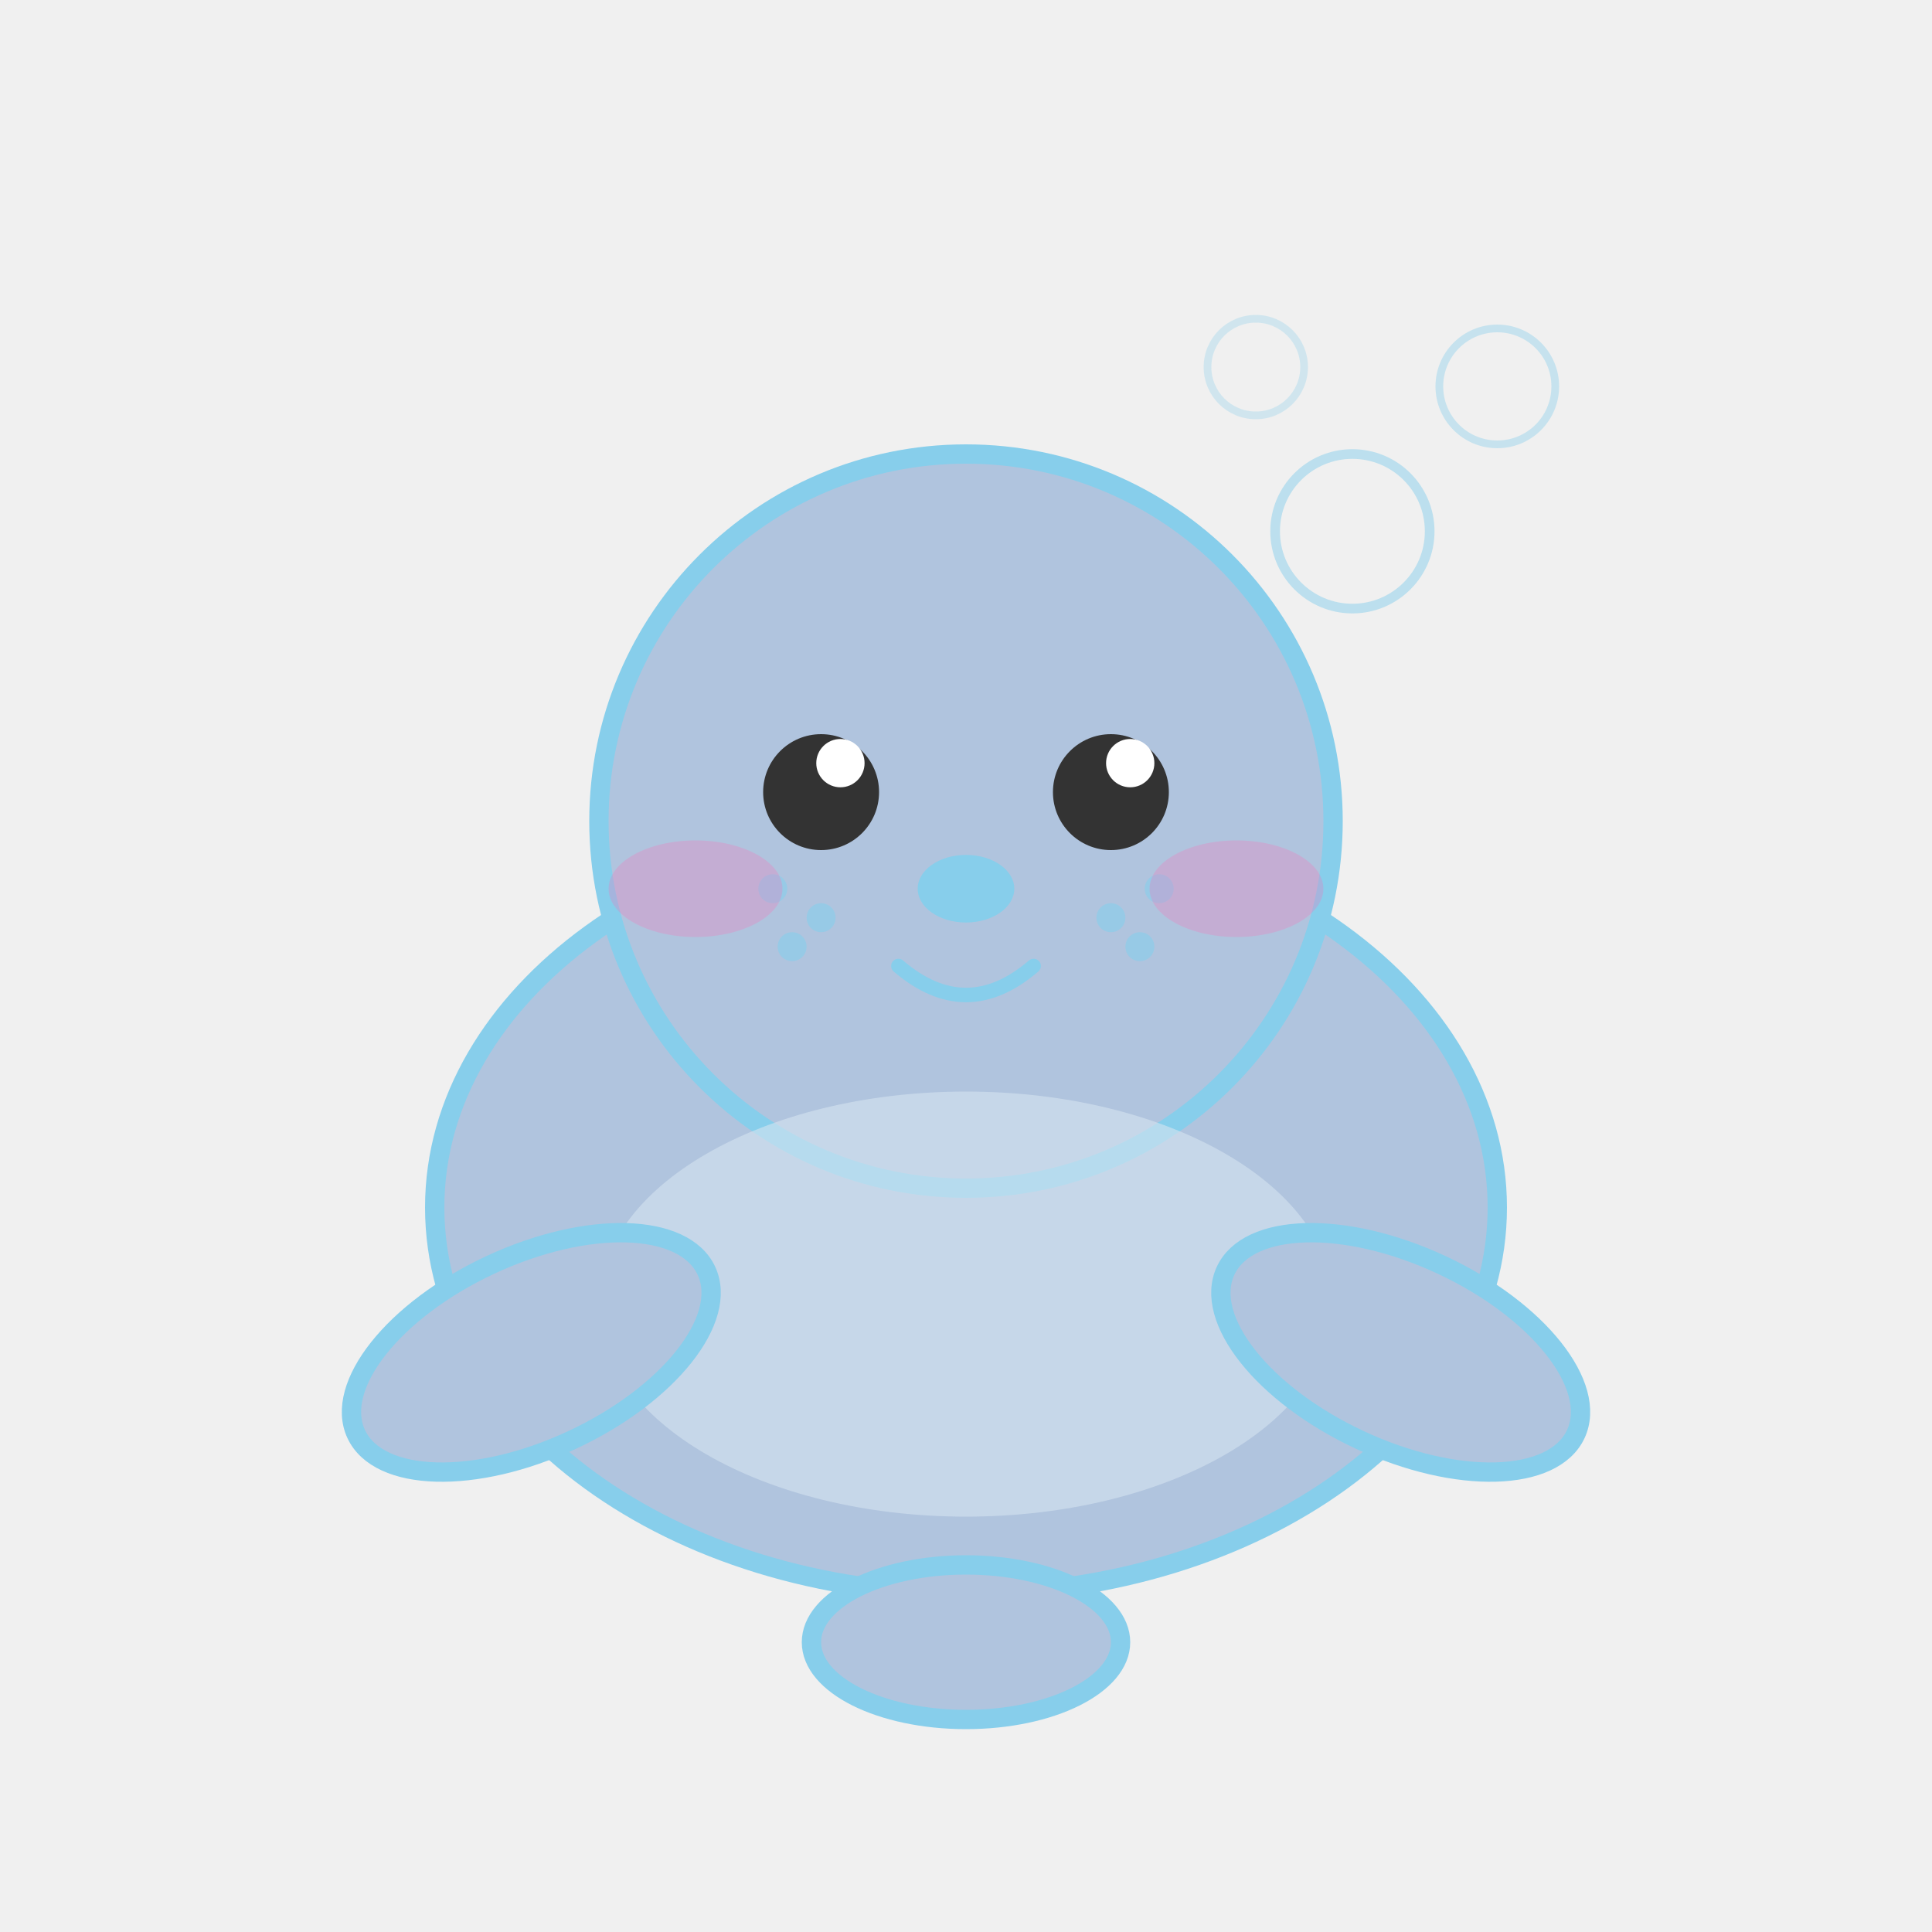
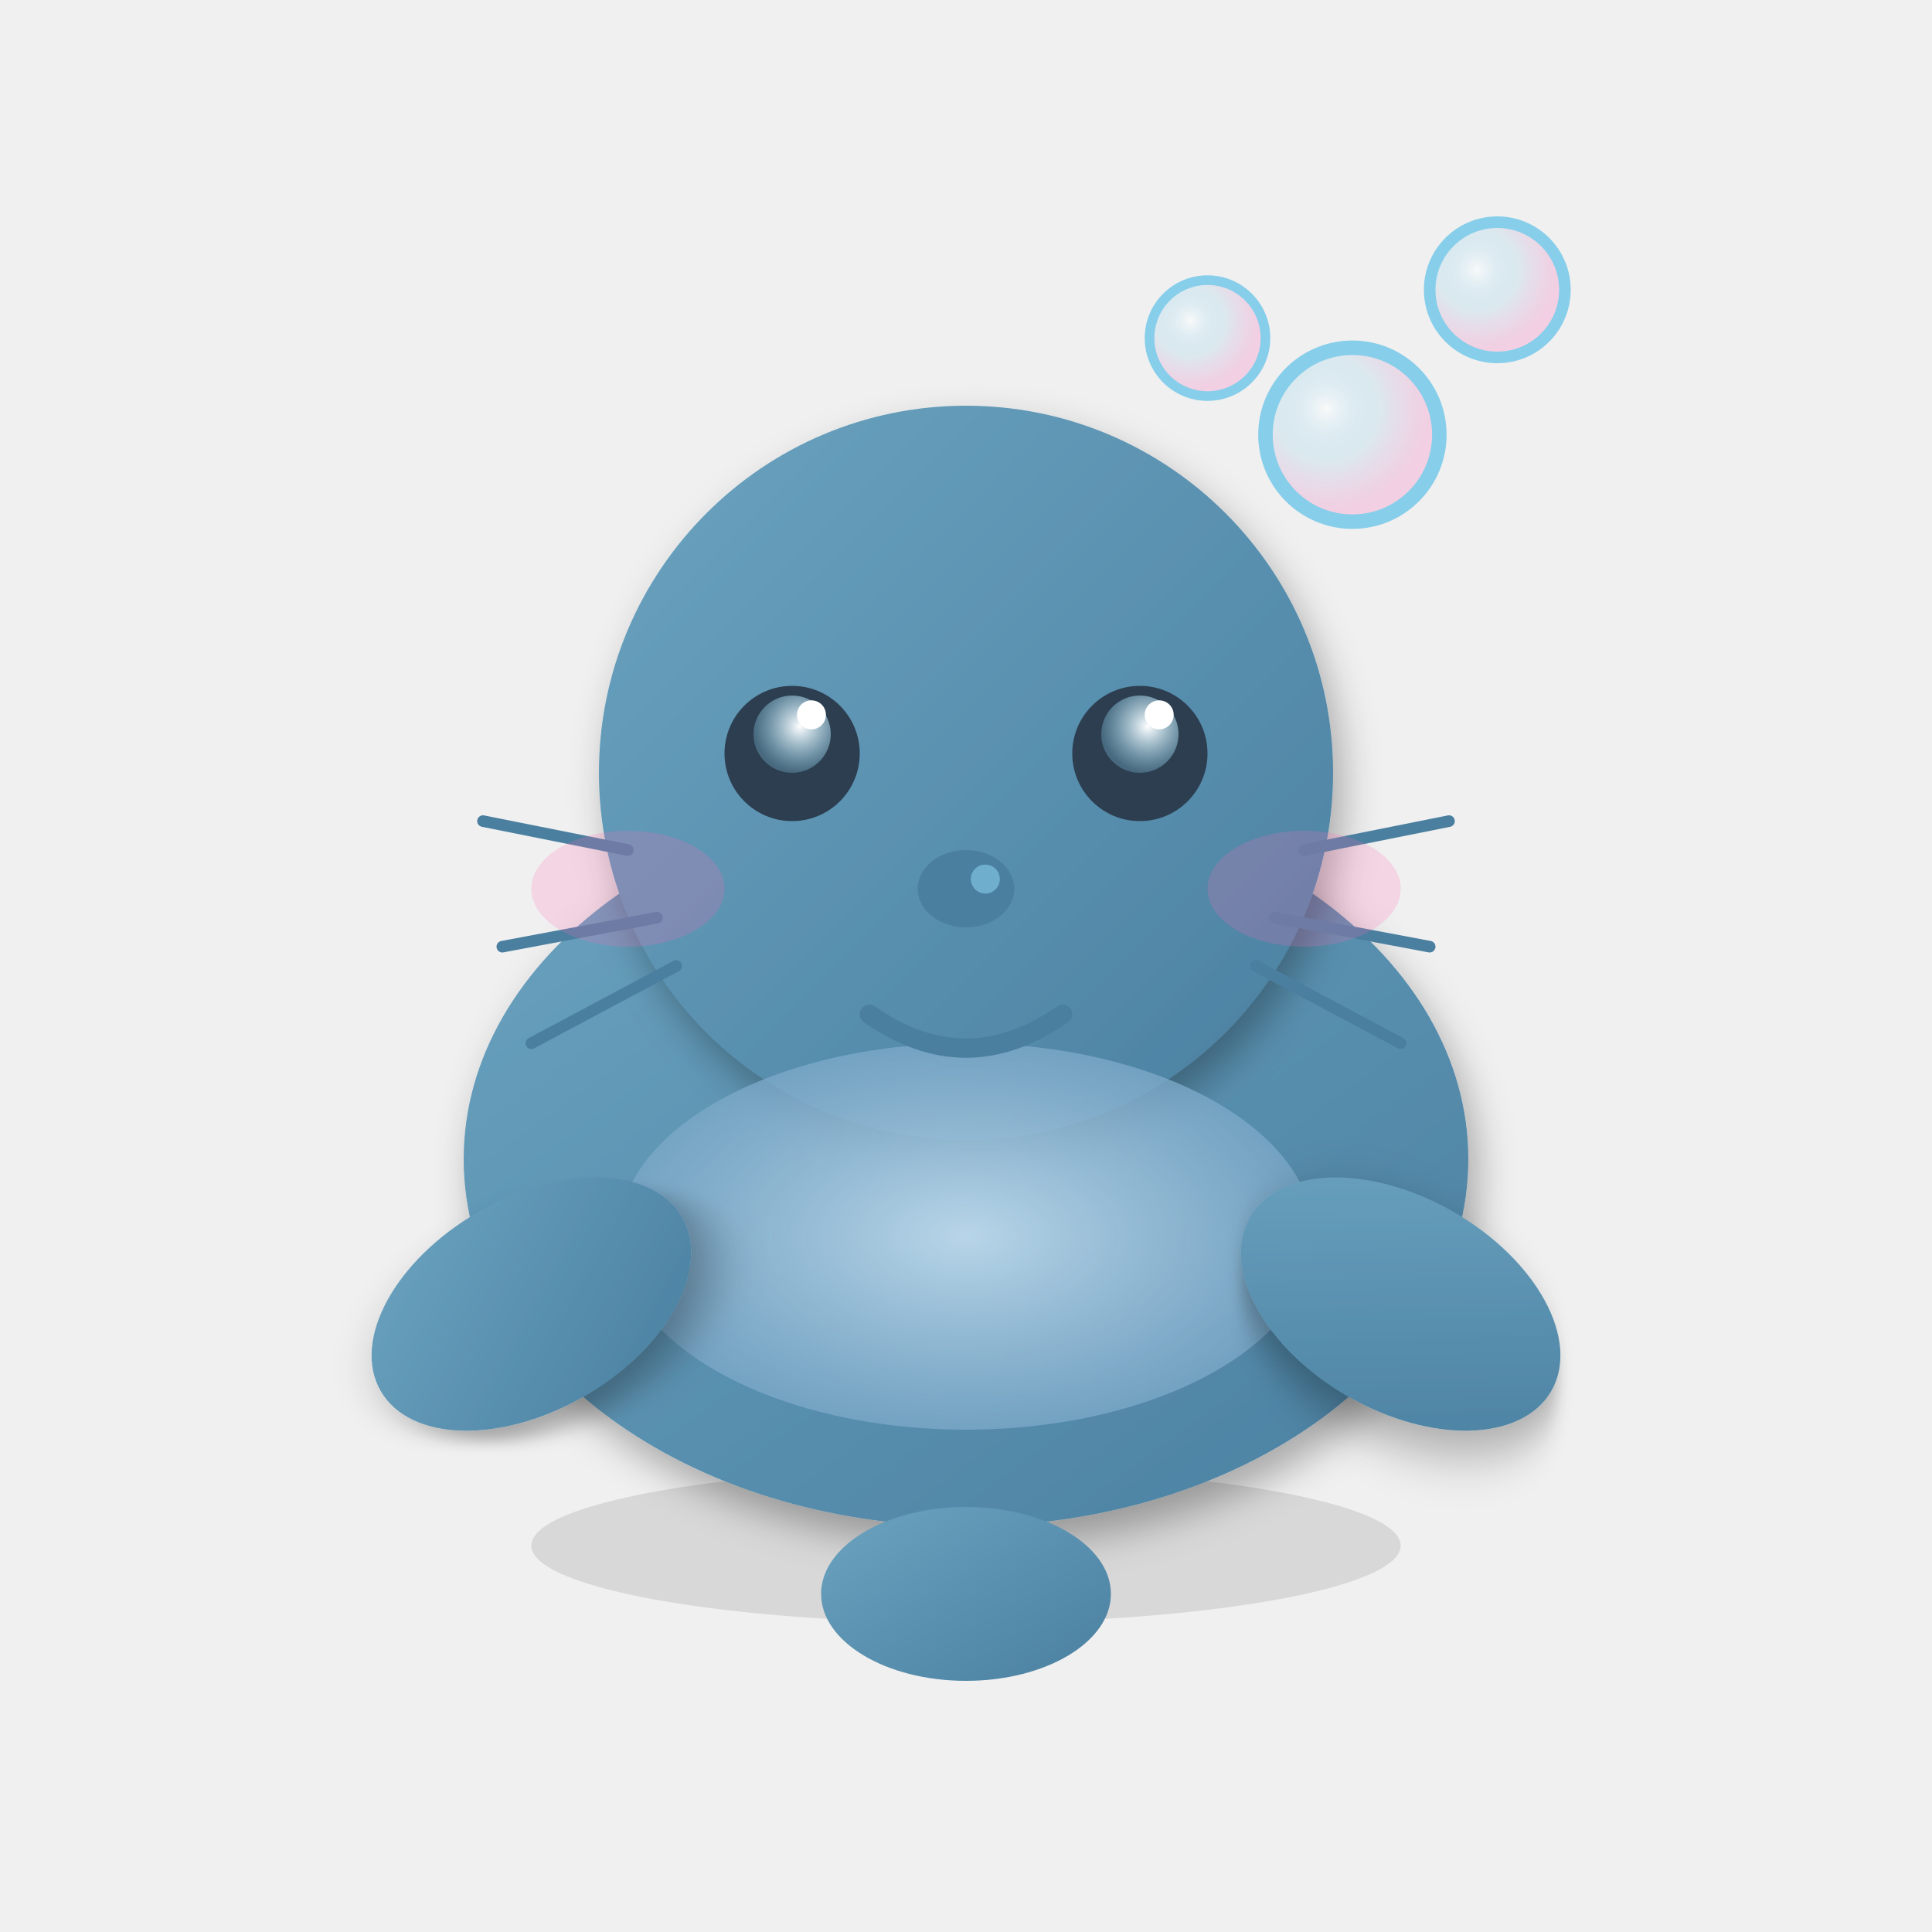
<svg xmlns="http://www.w3.org/2000/svg" viewBox="0 0 200 200">
+   <defs>
+     <linearGradient id="bs-body-grad" x1="0%" y1="0%" x2="100%" y2="100%">
+       <stop offset="0%" style="stop-color:#6BA3C0;stop-opacity:1" />
+       <stop offset="100%" style="stop-color:#4A7FA0;stop-opacity:1" />
+     </linearGradient>
+     <radialGradient id="bs-belly" cx="50%" cy="50%" r="50%">
+       <stop offset="0%" style="stop-color:#B8D5E8;stop-opacity:1" />
+       <stop offset="100%" style="stop-color:#7BA8C8;stop-opacity:0.8" />
+     </radialGradient>
+     <radialGradient id="bs-eye-shine" cx="60%" cy="40%" r="60%">
+       <stop offset="0%" style="stop-color:#FFFFFF;stop-opacity:1" />
+       <stop offset="100%" style="stop-color:#87CEEB;stop-opacity:0.3" />
+     </radialGradient>
+     <filter id="bs-shadow">
+       <feGaussianBlur in="SourceAlpha" stdDeviation="2" />
+       <feOffset dx="1" dy="2" result="offsetblur" />
+       <feComponentTransfer>
+         <feFuncA type="linear" slope="0.3" />
+       </feComponentTransfer>
+       <feMerge>
+         <feMergeNode />
+         <feMergeNode in="SourceGraphic" />
+       </feMerge>
+     </filter>
+     <radialGradient id="bs-bubble1" cx="35%" cy="35%" r="60%">
+       <stop offset="0%" style="stop-color:#FFFFFF;stop-opacity:0.6" />
+       <stop offset="50%" style="stop-color:#87CEEB;stop-opacity:0.2" />
+       <stop offset="100%" style="stop-color:#FF1493;stop-opacity:0.15" />
+     </radialGradient>
+   </defs>
  <style>
-     .body{fill:#B0C4DE;stroke:#87CEEB;stroke-width:2}
-     .eye{fill:#333} .shine{fill:#FFF}
-     .blush{fill:#FF69B4;opacity:0.25}
+     @keyframes bs-bobbing {
+       0%, 100% { transform: translateY(0px); }
+       50% { transform: translateY(-8px); }
+     }
+     @keyframes bs-bubble-float {
+       0% { transform: translateY(20px); opacity: 1; }
+       100% { transform: translateY(-40px); opacity: 0.3; }
+     }
+     .bs-body { animation: bs-bobbing 3s ease-in-out infinite; }
+     .bs-bubble { animation: bs-bubble-float 4s ease-in forwards; }
  </style>
-   <ellipse cx="100" cy="125" rx="55" ry="40" class="body" />
-   <circle cx="100" cy="85" r="38" class="body" />
-   <ellipse cx="100" cy="135" rx="38" ry="22" fill="#D6E4F0" opacity="0.6" />
-   <ellipse cx="55" cy="140" rx="20" ry="10" class="body" transform="rotate(-25 55 140)" />
-   <ellipse cx="145" cy="140" rx="20" ry="10" class="body" transform="rotate(25 145 140)" />
-   <ellipse cx="100" cy="170" rx="16" ry="8" class="body" />
-   <circle cx="85" cy="82" r="6" class="eye" />
-   <circle cx="115" cy="82" r="6" class="eye" />
-   <circle cx="87" cy="79" r="2.5" class="shine" />
-   <circle cx="117" cy="79" r="2.5" class="shine" />
-   <ellipse cx="100" cy="92" rx="5" ry="3.5" fill="#87CEEB" />
-   <circle cx="85" cy="95" r="1.5" fill="#87CEEB" opacity="0.6" />
-   <circle cx="80" cy="92" r="1.5" fill="#87CEEB" opacity="0.6" />
-   <circle cx="82" cy="98" r="1.5" fill="#87CEEB" opacity="0.6" />
-   <circle cx="115" cy="95" r="1.5" fill="#87CEEB" opacity="0.6" />
-   <circle cx="120" cy="92" r="1.5" fill="#87CEEB" opacity="0.6" />
-   <circle cx="118" cy="98" r="1.5" fill="#87CEEB" opacity="0.6" />
-   <path d="M93 100 Q100 106 107 100" stroke="#87CEEB" stroke-width="1.5" fill="none" stroke-linecap="round" />
-   <ellipse cx="72" cy="92" rx="9" ry="5" class="blush" />
-   <ellipse cx="128" cy="92" rx="9" ry="5" class="blush" />
-   <circle cx="140" cy="55" r="8" fill="none" stroke="#87CEEB" stroke-width="1" opacity="0.5" />
-   <circle cx="155" cy="40" r="6" fill="none" stroke="#87CEEB" stroke-width="0.8" opacity="0.4" />
-   <circle cx="130" cy="38" r="5" fill="none" stroke="#87CEEB" stroke-width="0.8" opacity="0.3" />
+   <ellipse cx="100" cy="160" rx="45" ry="8" fill="#000" opacity="0.1" />
+   <g class="bs-body">
+     <ellipse cx="100" cy="120" rx="52" ry="38" fill="url(#bs-body-grad)" filter="url(#bs-shadow)" />
+     <circle cx="100" cy="80" r="38" fill="url(#bs-body-grad)" filter="url(#bs-shadow)" />
+     <ellipse cx="100" cy="128" rx="36" ry="20" fill="url(#bs-belly)" />
+     <ellipse cx="55" cy="135" rx="18" ry="11" fill="url(#bs-body-grad)" transform="rotate(-30 55 135)" filter="url(#bs-shadow)" />
+     <ellipse cx="145" cy="135" rx="18" ry="11" fill="url(#bs-body-grad)" transform="rotate(30 145 135)" filter="url(#bs-shadow)" />
+     <ellipse cx="100" cy="165" rx="15" ry="9" fill="url(#bs-body-grad)" />
+     <circle cx="82" cy="78" r="7" fill="#2C3E50" />
+     <circle cx="118" cy="78" r="7" fill="#2C3E50" />
+     <circle cx="82" cy="76" r="4" fill="url(#bs-eye-shine)" />
+     <circle cx="118" cy="76" r="4" fill="url(#bs-eye-shine)" />
+     <circle cx="84" cy="74" r="1.5" fill="#FFF" />
+     <circle cx="120" cy="74" r="1.5" fill="#FFF" />
+     <ellipse cx="100" cy="92" rx="5" ry="4" fill="#4A7FA0" />
+     <circle cx="102" cy="91" r="1.5" fill="#87CEEB" opacity="0.6" />
+     <line x1="65" y1="88" x2="50" y2="85" stroke="#4A7FA0" stroke-width="1.2" stroke-linecap="round" />
+     <line x1="68" y1="95" x2="52" y2="98" stroke="#4A7FA0" stroke-width="1.2" stroke-linecap="round" />
+     <line x1="70" y1="100" x2="55" y2="108" stroke="#4A7FA0" stroke-width="1.2" stroke-linecap="round" />
+     <line x1="135" y1="88" x2="150" y2="85" stroke="#4A7FA0" stroke-width="1.2" stroke-linecap="round" />
+     <line x1="132" y1="95" x2="148" y2="98" stroke="#4A7FA0" stroke-width="1.2" stroke-linecap="round" />
+     <line x1="130" y1="100" x2="145" y2="108" stroke="#4A7FA0" stroke-width="1.2" stroke-linecap="round" />
+     <path d="M90 105 Q100 112 110 105" stroke="#4A7FA0" stroke-width="2" fill="none" stroke-linecap="round" />
+     <ellipse cx="65" cy="92" rx="10" ry="6" fill="#FF69B4" opacity="0.2" />
+     <ellipse cx="135" cy="92" rx="10" ry="6" fill="#FF69B4" opacity="0.2" />
+   </g>
+   <circle cx="140" cy="45" r="9" fill="url(#bs-bubble1)" stroke="#87CEEB" stroke-width="1.5" class="bs-bubble" style="animation-delay: 0s" />
+   <circle cx="155" cy="30" r="7" fill="url(#bs-bubble1)" stroke="#87CEEB" stroke-width="1.2" class="bs-bubble" style="animation-delay: 0.8s" />
+   <circle cx="125" cy="35" r="6" fill="url(#bs-bubble1)" stroke="#87CEEB" stroke-width="1" class="bs-bubble" style="animation-delay: 1.5s" />
</svg>
